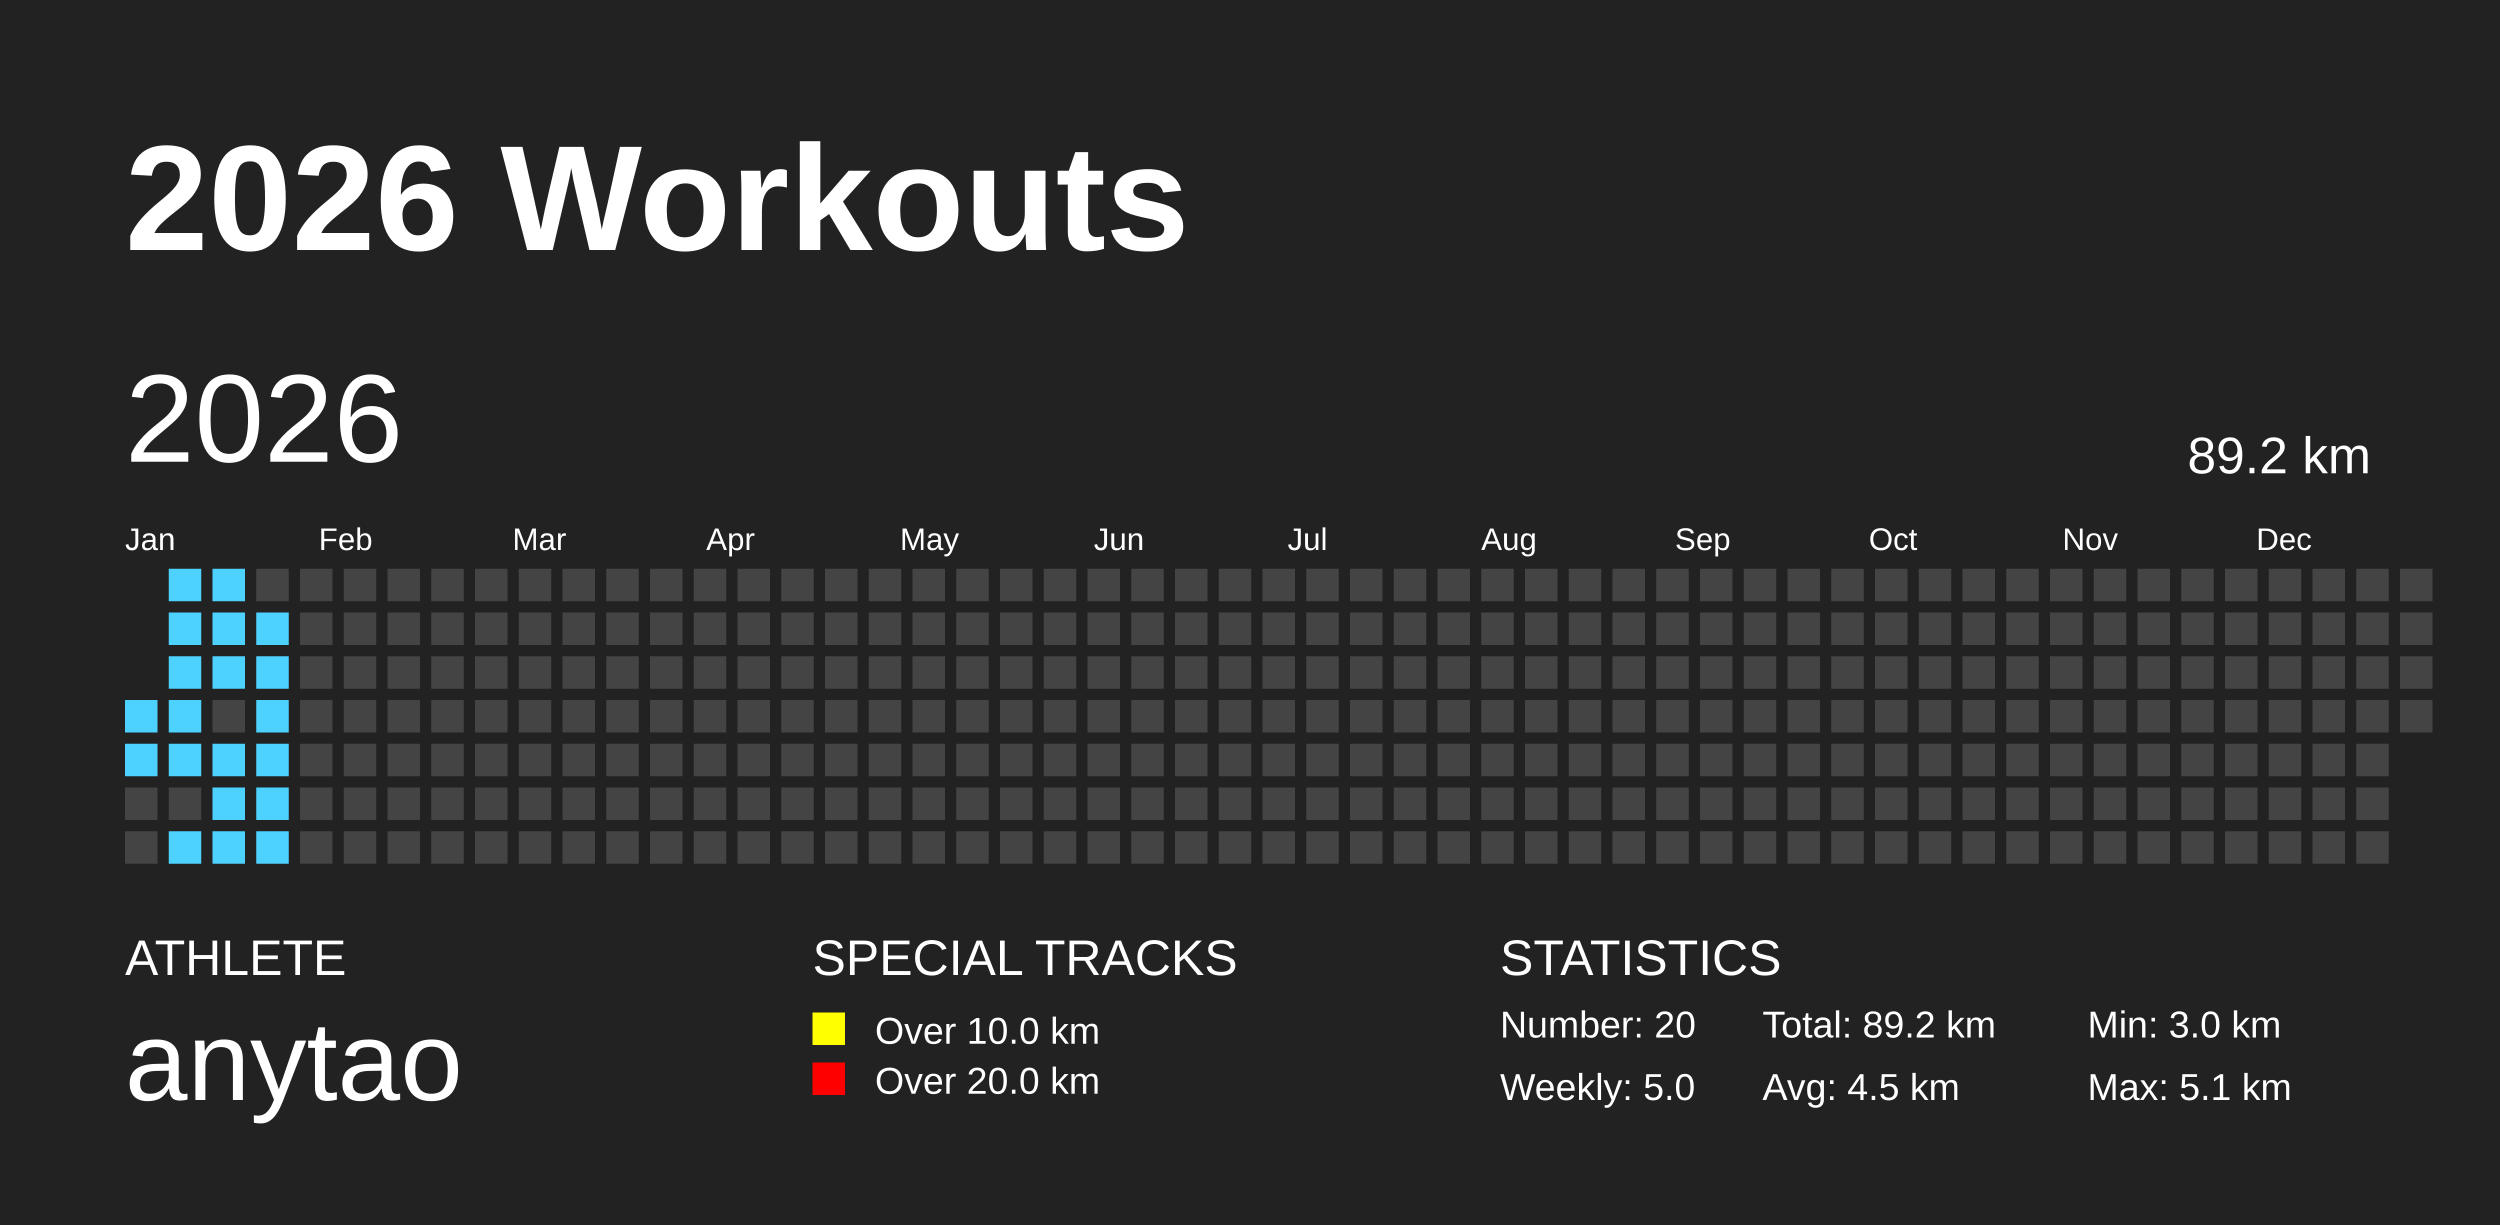
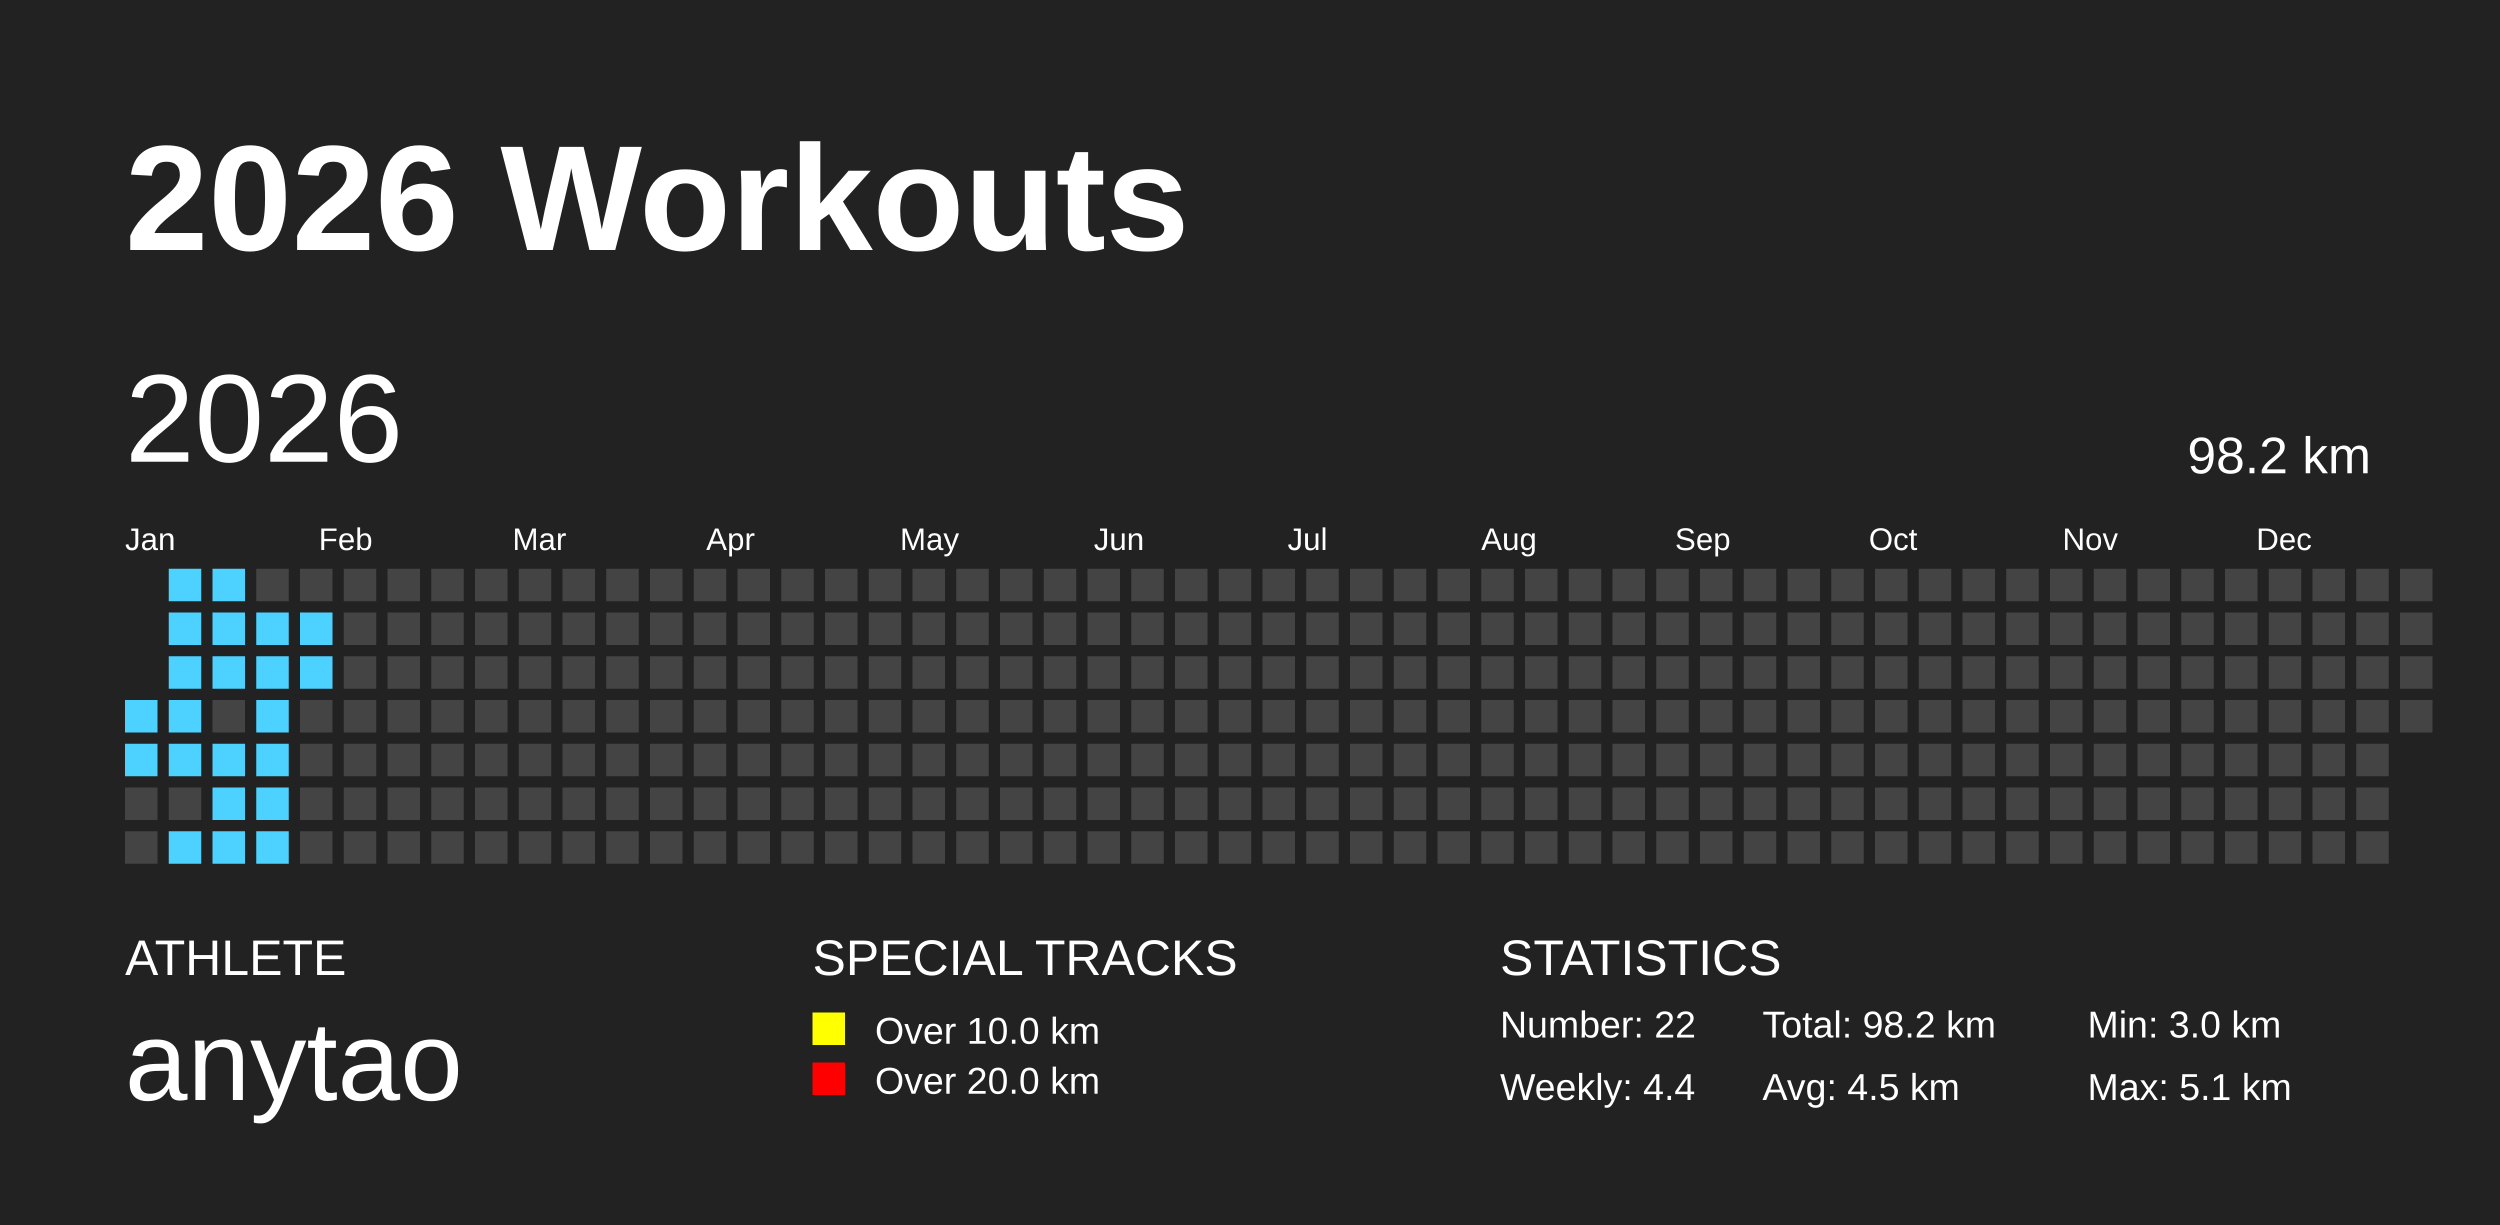
<svg xmlns="http://www.w3.org/2000/svg" baseProfile="full" height="98mm" version="1.1" viewBox="0,0,200,98" width="200mm">
  <defs />
  <rect fill="#222222" height="98" width="200" x="0" y="0" />
  <text fill="#FFFFFF" style="font-size:12px; font-family:Arial; font-weight:bold;" x="10" y="20">2026 Workouts</text>
  <text fill="#FFFFFF" style="font-size:4px; font-family:Arial" x="10" y="78">ATHLETE</text>
  <text fill="#FFFFFF" style="font-size:9px; font-family:Arial" x="10" y="88">anytao</text>
  <text fill="#FFFFFF" style="font-size:4px; font-family:Arial" x="65" y="78">SPECIAL TRACKS</text>
  <rect fill="yellow" height="2.6" width="2.6" x="65" y="81" />
  <text fill="#FFFFFF" style="font-size:3px; font-family:Arial" x="70" y="83.5">Over 10.0 km</text>
  <rect fill="red" height="2.6" width="2.6" x="65" y="85" />
  <text fill="#FFFFFF" style="font-size:3px; font-family:Arial" x="70" y="87.5">Over 20.0 km</text>
  <text fill="#FFFFFF" style="font-size:4px; font-family:Arial" x="120" y="78">STATISTICS</text>
-   <text fill="#FFFFFF" style="font-size:3px; font-family:Arial" x="120" y="83">Number: 20</text>
-   <text fill="#FFFFFF" style="font-size:3px; font-family:Arial" x="120" y="88">Weekly: 5.0</text>
-   <text fill="#FFFFFF" style="font-size:3px; font-family:Arial" x="141" y="83">Total: 89.2 km</text>
+   <text fill="#FFFFFF" style="font-size:3px; font-family:Arial" x="120" y="83">Number: 22</text>
+   <text fill="#FFFFFF" style="font-size:3px; font-family:Arial" x="120" y="88">Weekly: 4.4</text>
+   <text fill="#FFFFFF" style="font-size:3px; font-family:Arial" x="141" y="83">Total: 98.2 km</text>
  <text fill="#FFFFFF" style="font-size:3px; font-family:Arial" x="141" y="88">Avg: 4.5 km</text>
  <text fill="#FFFFFF" style="font-size:3px; font-family:Arial" x="167" y="83">Min: 3.0 km</text>
  <text fill="#FFFFFF" style="font-size:3px; font-family:Arial" x="167" y="88">Max: 5.1 km</text>
  <text dominant-baseline="hanging" fill="#FFFFFF" style="font-size:10.0px; font-family:Arial;" x="10" y="30">2026</text>
-   <text dominant-baseline="hanging" fill="#FFFFFF" style="font-size:4.125px; font-family:Arial;" x="175" y="35">89.2 km</text>
+   <text dominant-baseline="hanging" fill="#FFFFFF" style="font-size:4.125px; font-family:Arial;" x="175" y="35">98.2 km</text>
  <text fill="#FFFFFF" style="font-size:2.5px; font-family:Arial" x="10.0" y="44">Jan</text>
  <text fill="#FFFFFF" style="font-size:2.5px; font-family:Arial" x="25.5" y="44">Feb</text>
  <text fill="#FFFFFF" style="font-size:2.5px; font-family:Arial" x="41.0" y="44">Mar</text>
  <text fill="#FFFFFF" style="font-size:2.5px; font-family:Arial" x="56.5" y="44">Apr</text>
  <text fill="#FFFFFF" style="font-size:2.5px; font-family:Arial" x="72.0" y="44">May</text>
  <text fill="#FFFFFF" style="font-size:2.5px; font-family:Arial" x="87.5" y="44">Jun</text>
  <text fill="#FFFFFF" style="font-size:2.5px; font-family:Arial" x="103.0" y="44">Jul</text>
  <text fill="#FFFFFF" style="font-size:2.5px; font-family:Arial" x="118.5" y="44">Aug</text>
  <text fill="#FFFFFF" style="font-size:2.5px; font-family:Arial" x="134.0" y="44">Sep</text>
  <text fill="#FFFFFF" style="font-size:2.5px; font-family:Arial" x="149.5" y="44">Oct</text>
  <text fill="#FFFFFF" style="font-size:2.5px; font-family:Arial" x="165.0" y="44">Nov</text>
  <text fill="#FFFFFF" style="font-size:2.5px; font-family:Arial" x="180.5" y="44">Dec</text>
  <rect fill="#4DD2FF" height="2.6" width="2.6" x="10.0" y="56.0" />
  <rect fill="#4DD2FF" height="2.6" width="2.6" x="10.0" y="59.5" />
  <rect fill="#444444" height="2.6" width="2.6" x="10.0" y="63.0" />
  <rect fill="#444444" height="2.6" width="2.6" x="10.0" y="66.5" />
  <rect fill="#4DD2FF" height="2.6" width="2.6" x="13.5" y="45.5" />
  <rect fill="#4DD2FF" height="2.6" width="2.6" x="13.5" y="49.0" />
  <rect fill="#4DD2FF" height="2.6" width="2.6" x="13.5" y="52.5" />
  <rect fill="#4DD2FF" height="2.6" width="2.6" x="13.5" y="56.0" />
  <rect fill="#4DD2FF" height="2.6" width="2.6" x="13.5" y="59.5" />
  <rect fill="#444444" height="2.6" width="2.6" x="13.5" y="63.0" />
  <rect fill="#4DD2FF" height="2.6" width="2.6" x="13.5" y="66.5" />
  <rect fill="#4DD2FF" height="2.6" width="2.6" x="17.0" y="45.5" />
  <rect fill="#4DD2FF" height="2.6" width="2.6" x="17.0" y="49.0" />
  <rect fill="#4DD2FF" height="2.6" width="2.6" x="17.0" y="52.5" />
  <rect fill="#444444" height="2.6" width="2.6" x="17.0" y="56.0" />
  <rect fill="#4DD2FF" height="2.6" width="2.6" x="17.0" y="59.5" />
  <rect fill="#4DD2FF" height="2.6" width="2.6" x="17.0" y="63.0" />
  <rect fill="#4DD2FF" height="2.6" width="2.6" x="17.0" y="66.5" />
  <rect fill="#444444" height="2.6" width="2.6" x="20.5" y="45.5" />
  <rect fill="#4DD2FF" height="2.6" width="2.6" x="20.5" y="49.0" />
  <rect fill="#4DD2FF" height="2.6" width="2.6" x="20.5" y="52.5" />
  <rect fill="#4DD2FF" height="2.6" width="2.6" x="20.5" y="56.0" />
  <rect fill="#4DD2FF" height="2.6" width="2.6" x="20.5" y="59.5" />
  <rect fill="#4DD2FF" height="2.6" width="2.6" x="20.5" y="63.0" />
  <rect fill="#4DD2FF" height="2.6" width="2.6" x="20.5" y="66.5" />
  <rect fill="#444444" height="2.6" width="2.6" x="24.0" y="45.5" />
-   <rect fill="#444444" height="2.6" width="2.6" x="24.0" y="49.0" />
-   <rect fill="#444444" height="2.6" width="2.6" x="24.0" y="52.5" />
+   <rect fill="#4DD2FF" height="2.6" width="2.6" x="24.0" y="49.0" />
+   <rect fill="#4DD2FF" height="2.6" width="2.6" x="24.0" y="52.5" />
  <rect fill="#444444" height="2.6" width="2.6" x="24.0" y="56.0" />
  <rect fill="#444444" height="2.6" width="2.6" x="24.0" y="59.5" />
  <rect fill="#444444" height="2.6" width="2.6" x="24.0" y="63.0" />
  <rect fill="#444444" height="2.6" width="2.6" x="24.0" y="66.5" />
  <rect fill="#444444" height="2.6" width="2.6" x="27.5" y="45.5" />
  <rect fill="#444444" height="2.6" width="2.6" x="27.5" y="49.0" />
  <rect fill="#444444" height="2.6" width="2.6" x="27.5" y="52.5" />
  <rect fill="#444444" height="2.6" width="2.6" x="27.5" y="56.0" />
  <rect fill="#444444" height="2.6" width="2.6" x="27.5" y="59.5" />
  <rect fill="#444444" height="2.6" width="2.6" x="27.5" y="63.0" />
  <rect fill="#444444" height="2.6" width="2.6" x="27.5" y="66.5" />
  <rect fill="#444444" height="2.6" width="2.6" x="31.0" y="45.5" />
  <rect fill="#444444" height="2.6" width="2.6" x="31.0" y="49.0" />
  <rect fill="#444444" height="2.6" width="2.6" x="31.0" y="52.5" />
  <rect fill="#444444" height="2.6" width="2.6" x="31.0" y="56.0" />
  <rect fill="#444444" height="2.6" width="2.6" x="31.0" y="59.5" />
  <rect fill="#444444" height="2.6" width="2.6" x="31.0" y="63.0" />
  <rect fill="#444444" height="2.6" width="2.6" x="31.0" y="66.5" />
  <rect fill="#444444" height="2.6" width="2.6" x="34.5" y="45.5" />
  <rect fill="#444444" height="2.6" width="2.6" x="34.5" y="49.0" />
  <rect fill="#444444" height="2.6" width="2.6" x="34.5" y="52.5" />
  <rect fill="#444444" height="2.6" width="2.6" x="34.5" y="56.0" />
  <rect fill="#444444" height="2.6" width="2.6" x="34.5" y="59.5" />
  <rect fill="#444444" height="2.6" width="2.6" x="34.5" y="63.0" />
  <rect fill="#444444" height="2.6" width="2.6" x="34.5" y="66.5" />
  <rect fill="#444444" height="2.6" width="2.6" x="38.0" y="45.5" />
  <rect fill="#444444" height="2.6" width="2.6" x="38.0" y="49.0" />
  <rect fill="#444444" height="2.6" width="2.6" x="38.0" y="52.5" />
  <rect fill="#444444" height="2.6" width="2.6" x="38.0" y="56.0" />
  <rect fill="#444444" height="2.6" width="2.6" x="38.0" y="59.5" />
  <rect fill="#444444" height="2.6" width="2.6" x="38.0" y="63.0" />
  <rect fill="#444444" height="2.6" width="2.6" x="38.0" y="66.5" />
  <rect fill="#444444" height="2.6" width="2.6" x="41.5" y="45.5" />
  <rect fill="#444444" height="2.6" width="2.6" x="41.5" y="49.0" />
  <rect fill="#444444" height="2.6" width="2.6" x="41.5" y="52.5" />
  <rect fill="#444444" height="2.6" width="2.6" x="41.5" y="56.0" />
  <rect fill="#444444" height="2.6" width="2.6" x="41.5" y="59.5" />
  <rect fill="#444444" height="2.6" width="2.6" x="41.5" y="63.0" />
  <rect fill="#444444" height="2.6" width="2.6" x="41.5" y="66.5" />
  <rect fill="#444444" height="2.6" width="2.6" x="45.0" y="45.5" />
  <rect fill="#444444" height="2.6" width="2.6" x="45.0" y="49.0" />
  <rect fill="#444444" height="2.6" width="2.6" x="45.0" y="52.5" />
  <rect fill="#444444" height="2.6" width="2.6" x="45.0" y="56.0" />
  <rect fill="#444444" height="2.6" width="2.6" x="45.0" y="59.5" />
  <rect fill="#444444" height="2.6" width="2.6" x="45.0" y="63.0" />
  <rect fill="#444444" height="2.6" width="2.6" x="45.0" y="66.5" />
  <rect fill="#444444" height="2.6" width="2.6" x="48.5" y="45.5" />
  <rect fill="#444444" height="2.6" width="2.6" x="48.5" y="49.0" />
  <rect fill="#444444" height="2.6" width="2.6" x="48.5" y="52.5" />
  <rect fill="#444444" height="2.6" width="2.6" x="48.5" y="56.0" />
  <rect fill="#444444" height="2.6" width="2.6" x="48.5" y="59.5" />
  <rect fill="#444444" height="2.6" width="2.6" x="48.5" y="63.0" />
  <rect fill="#444444" height="2.6" width="2.6" x="48.5" y="66.5" />
  <rect fill="#444444" height="2.6" width="2.6" x="52.0" y="45.5" />
  <rect fill="#444444" height="2.6" width="2.6" x="52.0" y="49.0" />
  <rect fill="#444444" height="2.6" width="2.6" x="52.0" y="52.5" />
  <rect fill="#444444" height="2.6" width="2.6" x="52.0" y="56.0" />
  <rect fill="#444444" height="2.6" width="2.6" x="52.0" y="59.5" />
  <rect fill="#444444" height="2.6" width="2.6" x="52.0" y="63.0" />
  <rect fill="#444444" height="2.6" width="2.6" x="52.0" y="66.5" />
  <rect fill="#444444" height="2.6" width="2.6" x="55.5" y="45.5" />
  <rect fill="#444444" height="2.6" width="2.6" x="55.5" y="49.0" />
  <rect fill="#444444" height="2.6" width="2.6" x="55.5" y="52.5" />
  <rect fill="#444444" height="2.6" width="2.6" x="55.5" y="56.0" />
  <rect fill="#444444" height="2.6" width="2.6" x="55.5" y="59.5" />
  <rect fill="#444444" height="2.6" width="2.6" x="55.5" y="63.0" />
  <rect fill="#444444" height="2.6" width="2.6" x="55.5" y="66.5" />
  <rect fill="#444444" height="2.6" width="2.6" x="59.0" y="45.5" />
  <rect fill="#444444" height="2.6" width="2.6" x="59.0" y="49.0" />
  <rect fill="#444444" height="2.6" width="2.6" x="59.0" y="52.5" />
  <rect fill="#444444" height="2.6" width="2.6" x="59.0" y="56.0" />
  <rect fill="#444444" height="2.6" width="2.6" x="59.0" y="59.5" />
  <rect fill="#444444" height="2.6" width="2.6" x="59.0" y="63.0" />
  <rect fill="#444444" height="2.6" width="2.6" x="59.0" y="66.5" />
  <rect fill="#444444" height="2.6" width="2.6" x="62.5" y="45.5" />
  <rect fill="#444444" height="2.6" width="2.6" x="62.5" y="49.0" />
  <rect fill="#444444" height="2.6" width="2.6" x="62.5" y="52.5" />
  <rect fill="#444444" height="2.6" width="2.6" x="62.5" y="56.0" />
  <rect fill="#444444" height="2.6" width="2.6" x="62.5" y="59.5" />
  <rect fill="#444444" height="2.6" width="2.6" x="62.5" y="63.0" />
  <rect fill="#444444" height="2.6" width="2.6" x="62.5" y="66.5" />
  <rect fill="#444444" height="2.6" width="2.6" x="66.0" y="45.5" />
  <rect fill="#444444" height="2.6" width="2.6" x="66.0" y="49.0" />
  <rect fill="#444444" height="2.6" width="2.6" x="66.0" y="52.5" />
  <rect fill="#444444" height="2.6" width="2.6" x="66.0" y="56.0" />
  <rect fill="#444444" height="2.6" width="2.6" x="66.0" y="59.5" />
  <rect fill="#444444" height="2.6" width="2.6" x="66.0" y="63.0" />
  <rect fill="#444444" height="2.6" width="2.6" x="66.0" y="66.5" />
  <rect fill="#444444" height="2.6" width="2.6" x="69.5" y="45.5" />
  <rect fill="#444444" height="2.6" width="2.6" x="69.5" y="49.0" />
  <rect fill="#444444" height="2.6" width="2.6" x="69.5" y="52.5" />
  <rect fill="#444444" height="2.6" width="2.6" x="69.5" y="56.0" />
  <rect fill="#444444" height="2.6" width="2.6" x="69.5" y="59.5" />
  <rect fill="#444444" height="2.6" width="2.6" x="69.5" y="63.0" />
  <rect fill="#444444" height="2.6" width="2.6" x="69.5" y="66.5" />
  <rect fill="#444444" height="2.6" width="2.6" x="73.0" y="45.5" />
  <rect fill="#444444" height="2.6" width="2.6" x="73.0" y="49.0" />
  <rect fill="#444444" height="2.6" width="2.6" x="73.0" y="52.5" />
  <rect fill="#444444" height="2.6" width="2.6" x="73.0" y="56.0" />
  <rect fill="#444444" height="2.6" width="2.6" x="73.0" y="59.5" />
  <rect fill="#444444" height="2.6" width="2.6" x="73.0" y="63.0" />
  <rect fill="#444444" height="2.6" width="2.6" x="73.0" y="66.5" />
  <rect fill="#444444" height="2.6" width="2.6" x="76.5" y="45.5" />
  <rect fill="#444444" height="2.6" width="2.6" x="76.5" y="49.0" />
  <rect fill="#444444" height="2.6" width="2.6" x="76.5" y="52.5" />
  <rect fill="#444444" height="2.6" width="2.6" x="76.5" y="56.0" />
  <rect fill="#444444" height="2.6" width="2.6" x="76.5" y="59.5" />
  <rect fill="#444444" height="2.6" width="2.6" x="76.5" y="63.0" />
  <rect fill="#444444" height="2.6" width="2.6" x="76.5" y="66.5" />
  <rect fill="#444444" height="2.6" width="2.6" x="80.0" y="45.5" />
  <rect fill="#444444" height="2.6" width="2.6" x="80.0" y="49.0" />
  <rect fill="#444444" height="2.6" width="2.6" x="80.0" y="52.5" />
  <rect fill="#444444" height="2.6" width="2.6" x="80.0" y="56.0" />
  <rect fill="#444444" height="2.6" width="2.6" x="80.0" y="59.5" />
  <rect fill="#444444" height="2.6" width="2.6" x="80.0" y="63.0" />
  <rect fill="#444444" height="2.6" width="2.6" x="80.0" y="66.5" />
  <rect fill="#444444" height="2.6" width="2.6" x="83.5" y="45.5" />
  <rect fill="#444444" height="2.6" width="2.6" x="83.5" y="49.0" />
  <rect fill="#444444" height="2.6" width="2.6" x="83.5" y="52.5" />
  <rect fill="#444444" height="2.6" width="2.6" x="83.5" y="56.0" />
  <rect fill="#444444" height="2.6" width="2.6" x="83.5" y="59.5" />
  <rect fill="#444444" height="2.6" width="2.6" x="83.5" y="63.0" />
  <rect fill="#444444" height="2.6" width="2.6" x="83.5" y="66.5" />
  <rect fill="#444444" height="2.6" width="2.6" x="87.0" y="45.5" />
  <rect fill="#444444" height="2.6" width="2.6" x="87.0" y="49.0" />
  <rect fill="#444444" height="2.6" width="2.6" x="87.0" y="52.5" />
  <rect fill="#444444" height="2.6" width="2.6" x="87.0" y="56.0" />
  <rect fill="#444444" height="2.6" width="2.6" x="87.0" y="59.5" />
  <rect fill="#444444" height="2.6" width="2.6" x="87.0" y="63.0" />
  <rect fill="#444444" height="2.6" width="2.6" x="87.0" y="66.5" />
  <rect fill="#444444" height="2.6" width="2.6" x="90.5" y="45.5" />
  <rect fill="#444444" height="2.6" width="2.6" x="90.5" y="49.0" />
  <rect fill="#444444" height="2.6" width="2.6" x="90.5" y="52.5" />
  <rect fill="#444444" height="2.6" width="2.6" x="90.5" y="56.0" />
  <rect fill="#444444" height="2.6" width="2.6" x="90.5" y="59.5" />
  <rect fill="#444444" height="2.6" width="2.6" x="90.5" y="63.0" />
  <rect fill="#444444" height="2.6" width="2.6" x="90.5" y="66.5" />
  <rect fill="#444444" height="2.6" width="2.6" x="94.0" y="45.5" />
  <rect fill="#444444" height="2.6" width="2.6" x="94.0" y="49.0" />
  <rect fill="#444444" height="2.6" width="2.6" x="94.0" y="52.5" />
  <rect fill="#444444" height="2.6" width="2.6" x="94.0" y="56.0" />
  <rect fill="#444444" height="2.6" width="2.6" x="94.0" y="59.5" />
  <rect fill="#444444" height="2.6" width="2.6" x="94.0" y="63.0" />
  <rect fill="#444444" height="2.6" width="2.6" x="94.0" y="66.5" />
  <rect fill="#444444" height="2.6" width="2.6" x="97.5" y="45.5" />
  <rect fill="#444444" height="2.6" width="2.6" x="97.5" y="49.0" />
  <rect fill="#444444" height="2.6" width="2.6" x="97.5" y="52.5" />
  <rect fill="#444444" height="2.6" width="2.6" x="97.5" y="56.0" />
  <rect fill="#444444" height="2.6" width="2.6" x="97.5" y="59.5" />
  <rect fill="#444444" height="2.6" width="2.6" x="97.5" y="63.0" />
  <rect fill="#444444" height="2.6" width="2.6" x="97.5" y="66.5" />
  <rect fill="#444444" height="2.6" width="2.6" x="101.0" y="45.5" />
  <rect fill="#444444" height="2.6" width="2.6" x="101.0" y="49.0" />
  <rect fill="#444444" height="2.6" width="2.6" x="101.0" y="52.5" />
  <rect fill="#444444" height="2.6" width="2.6" x="101.0" y="56.0" />
  <rect fill="#444444" height="2.6" width="2.6" x="101.0" y="59.5" />
  <rect fill="#444444" height="2.6" width="2.6" x="101.0" y="63.0" />
  <rect fill="#444444" height="2.6" width="2.6" x="101.0" y="66.5" />
  <rect fill="#444444" height="2.6" width="2.6" x="104.5" y="45.5" />
  <rect fill="#444444" height="2.6" width="2.6" x="104.5" y="49.0" />
  <rect fill="#444444" height="2.6" width="2.6" x="104.5" y="52.5" />
  <rect fill="#444444" height="2.6" width="2.6" x="104.5" y="56.0" />
  <rect fill="#444444" height="2.6" width="2.6" x="104.5" y="59.5" />
  <rect fill="#444444" height="2.6" width="2.6" x="104.5" y="63.0" />
  <rect fill="#444444" height="2.6" width="2.6" x="104.5" y="66.5" />
  <rect fill="#444444" height="2.6" width="2.6" x="108.0" y="45.5" />
  <rect fill="#444444" height="2.6" width="2.6" x="108.0" y="49.0" />
  <rect fill="#444444" height="2.6" width="2.6" x="108.0" y="52.5" />
  <rect fill="#444444" height="2.6" width="2.6" x="108.0" y="56.0" />
  <rect fill="#444444" height="2.6" width="2.6" x="108.0" y="59.5" />
  <rect fill="#444444" height="2.6" width="2.6" x="108.0" y="63.0" />
  <rect fill="#444444" height="2.6" width="2.6" x="108.0" y="66.5" />
  <rect fill="#444444" height="2.6" width="2.6" x="111.5" y="45.5" />
  <rect fill="#444444" height="2.6" width="2.6" x="111.5" y="49.0" />
  <rect fill="#444444" height="2.6" width="2.6" x="111.5" y="52.5" />
  <rect fill="#444444" height="2.6" width="2.6" x="111.5" y="56.0" />
  <rect fill="#444444" height="2.6" width="2.6" x="111.5" y="59.5" />
  <rect fill="#444444" height="2.6" width="2.6" x="111.5" y="63.0" />
  <rect fill="#444444" height="2.6" width="2.6" x="111.5" y="66.5" />
  <rect fill="#444444" height="2.6" width="2.6" x="115.0" y="45.5" />
  <rect fill="#444444" height="2.6" width="2.6" x="115.0" y="49.0" />
  <rect fill="#444444" height="2.6" width="2.6" x="115.0" y="52.5" />
  <rect fill="#444444" height="2.6" width="2.6" x="115.0" y="56.0" />
  <rect fill="#444444" height="2.6" width="2.6" x="115.0" y="59.5" />
  <rect fill="#444444" height="2.6" width="2.6" x="115.0" y="63.0" />
  <rect fill="#444444" height="2.6" width="2.6" x="115.0" y="66.5" />
  <rect fill="#444444" height="2.6" width="2.6" x="118.5" y="45.5" />
  <rect fill="#444444" height="2.6" width="2.6" x="118.5" y="49.0" />
  <rect fill="#444444" height="2.6" width="2.6" x="118.5" y="52.5" />
  <rect fill="#444444" height="2.6" width="2.6" x="118.5" y="56.0" />
  <rect fill="#444444" height="2.6" width="2.6" x="118.5" y="59.5" />
  <rect fill="#444444" height="2.6" width="2.6" x="118.5" y="63.0" />
  <rect fill="#444444" height="2.6" width="2.6" x="118.5" y="66.5" />
  <rect fill="#444444" height="2.6" width="2.6" x="122.0" y="45.5" />
  <rect fill="#444444" height="2.6" width="2.6" x="122.0" y="49.0" />
  <rect fill="#444444" height="2.6" width="2.6" x="122.0" y="52.5" />
  <rect fill="#444444" height="2.6" width="2.6" x="122.0" y="56.0" />
  <rect fill="#444444" height="2.6" width="2.6" x="122.0" y="59.5" />
  <rect fill="#444444" height="2.6" width="2.6" x="122.0" y="63.0" />
  <rect fill="#444444" height="2.6" width="2.6" x="122.0" y="66.5" />
  <rect fill="#444444" height="2.6" width="2.6" x="125.5" y="45.5" />
  <rect fill="#444444" height="2.6" width="2.6" x="125.5" y="49.0" />
  <rect fill="#444444" height="2.6" width="2.6" x="125.5" y="52.5" />
  <rect fill="#444444" height="2.6" width="2.6" x="125.5" y="56.0" />
  <rect fill="#444444" height="2.6" width="2.6" x="125.5" y="59.5" />
  <rect fill="#444444" height="2.6" width="2.6" x="125.5" y="63.0" />
  <rect fill="#444444" height="2.6" width="2.6" x="125.5" y="66.5" />
  <rect fill="#444444" height="2.6" width="2.6" x="129.0" y="45.5" />
  <rect fill="#444444" height="2.6" width="2.6" x="129.0" y="49.0" />
  <rect fill="#444444" height="2.6" width="2.6" x="129.0" y="52.5" />
  <rect fill="#444444" height="2.6" width="2.6" x="129.0" y="56.0" />
  <rect fill="#444444" height="2.6" width="2.6" x="129.0" y="59.5" />
  <rect fill="#444444" height="2.6" width="2.6" x="129.0" y="63.0" />
  <rect fill="#444444" height="2.6" width="2.6" x="129.0" y="66.5" />
  <rect fill="#444444" height="2.6" width="2.6" x="132.5" y="45.5" />
  <rect fill="#444444" height="2.6" width="2.6" x="132.5" y="49.0" />
  <rect fill="#444444" height="2.6" width="2.6" x="132.5" y="52.5" />
  <rect fill="#444444" height="2.6" width="2.6" x="132.5" y="56.0" />
  <rect fill="#444444" height="2.6" width="2.6" x="132.5" y="59.5" />
  <rect fill="#444444" height="2.6" width="2.6" x="132.5" y="63.0" />
  <rect fill="#444444" height="2.6" width="2.6" x="132.5" y="66.5" />
  <rect fill="#444444" height="2.6" width="2.6" x="136.0" y="45.5" />
  <rect fill="#444444" height="2.6" width="2.6" x="136.0" y="49.0" />
  <rect fill="#444444" height="2.6" width="2.6" x="136.0" y="52.5" />
  <rect fill="#444444" height="2.6" width="2.6" x="136.0" y="56.0" />
  <rect fill="#444444" height="2.6" width="2.6" x="136.0" y="59.5" />
  <rect fill="#444444" height="2.6" width="2.6" x="136.0" y="63.0" />
  <rect fill="#444444" height="2.6" width="2.6" x="136.0" y="66.5" />
  <rect fill="#444444" height="2.6" width="2.6" x="139.5" y="45.5" />
  <rect fill="#444444" height="2.6" width="2.6" x="139.5" y="49.0" />
  <rect fill="#444444" height="2.6" width="2.6" x="139.5" y="52.5" />
  <rect fill="#444444" height="2.6" width="2.6" x="139.5" y="56.0" />
  <rect fill="#444444" height="2.6" width="2.6" x="139.5" y="59.5" />
  <rect fill="#444444" height="2.6" width="2.6" x="139.5" y="63.0" />
  <rect fill="#444444" height="2.6" width="2.6" x="139.5" y="66.5" />
  <rect fill="#444444" height="2.6" width="2.6" x="143.0" y="45.5" />
  <rect fill="#444444" height="2.6" width="2.6" x="143.0" y="49.0" />
  <rect fill="#444444" height="2.6" width="2.6" x="143.0" y="52.5" />
  <rect fill="#444444" height="2.6" width="2.6" x="143.0" y="56.0" />
  <rect fill="#444444" height="2.6" width="2.6" x="143.0" y="59.5" />
  <rect fill="#444444" height="2.6" width="2.6" x="143.0" y="63.0" />
  <rect fill="#444444" height="2.6" width="2.6" x="143.0" y="66.5" />
  <rect fill="#444444" height="2.6" width="2.6" x="146.5" y="45.5" />
  <rect fill="#444444" height="2.6" width="2.6" x="146.5" y="49.0" />
  <rect fill="#444444" height="2.6" width="2.6" x="146.5" y="52.5" />
  <rect fill="#444444" height="2.6" width="2.6" x="146.5" y="56.0" />
  <rect fill="#444444" height="2.6" width="2.6" x="146.5" y="59.5" />
  <rect fill="#444444" height="2.6" width="2.6" x="146.5" y="63.0" />
  <rect fill="#444444" height="2.6" width="2.6" x="146.5" y="66.5" />
  <rect fill="#444444" height="2.6" width="2.6" x="150.0" y="45.5" />
  <rect fill="#444444" height="2.6" width="2.6" x="150.0" y="49.0" />
  <rect fill="#444444" height="2.6" width="2.6" x="150.0" y="52.5" />
  <rect fill="#444444" height="2.6" width="2.6" x="150.0" y="56.0" />
  <rect fill="#444444" height="2.6" width="2.6" x="150.0" y="59.5" />
  <rect fill="#444444" height="2.6" width="2.6" x="150.0" y="63.0" />
  <rect fill="#444444" height="2.6" width="2.6" x="150.0" y="66.5" />
  <rect fill="#444444" height="2.6" width="2.6" x="153.5" y="45.5" />
  <rect fill="#444444" height="2.6" width="2.6" x="153.5" y="49.0" />
  <rect fill="#444444" height="2.6" width="2.6" x="153.5" y="52.5" />
  <rect fill="#444444" height="2.6" width="2.6" x="153.5" y="56.0" />
  <rect fill="#444444" height="2.6" width="2.6" x="153.5" y="59.5" />
  <rect fill="#444444" height="2.6" width="2.6" x="153.5" y="63.0" />
  <rect fill="#444444" height="2.6" width="2.6" x="153.5" y="66.5" />
  <rect fill="#444444" height="2.6" width="2.6" x="157.0" y="45.5" />
  <rect fill="#444444" height="2.6" width="2.6" x="157.0" y="49.0" />
  <rect fill="#444444" height="2.6" width="2.6" x="157.0" y="52.5" />
  <rect fill="#444444" height="2.6" width="2.6" x="157.0" y="56.0" />
  <rect fill="#444444" height="2.6" width="2.6" x="157.0" y="59.5" />
  <rect fill="#444444" height="2.6" width="2.6" x="157.0" y="63.0" />
  <rect fill="#444444" height="2.6" width="2.6" x="157.0" y="66.5" />
  <rect fill="#444444" height="2.6" width="2.6" x="160.5" y="45.5" />
  <rect fill="#444444" height="2.6" width="2.6" x="160.5" y="49.0" />
  <rect fill="#444444" height="2.6" width="2.6" x="160.5" y="52.5" />
  <rect fill="#444444" height="2.6" width="2.6" x="160.5" y="56.0" />
  <rect fill="#444444" height="2.6" width="2.6" x="160.5" y="59.5" />
  <rect fill="#444444" height="2.6" width="2.6" x="160.5" y="63.0" />
  <rect fill="#444444" height="2.6" width="2.6" x="160.5" y="66.5" />
  <rect fill="#444444" height="2.6" width="2.6" x="164.0" y="45.5" />
  <rect fill="#444444" height="2.6" width="2.6" x="164.0" y="49.0" />
  <rect fill="#444444" height="2.6" width="2.6" x="164.0" y="52.5" />
  <rect fill="#444444" height="2.6" width="2.6" x="164.0" y="56.0" />
  <rect fill="#444444" height="2.6" width="2.6" x="164.0" y="59.5" />
  <rect fill="#444444" height="2.6" width="2.6" x="164.0" y="63.0" />
  <rect fill="#444444" height="2.6" width="2.6" x="164.0" y="66.5" />
  <rect fill="#444444" height="2.6" width="2.6" x="167.5" y="45.5" />
  <rect fill="#444444" height="2.6" width="2.6" x="167.5" y="49.0" />
  <rect fill="#444444" height="2.6" width="2.6" x="167.5" y="52.5" />
  <rect fill="#444444" height="2.6" width="2.6" x="167.5" y="56.0" />
  <rect fill="#444444" height="2.6" width="2.6" x="167.5" y="59.5" />
  <rect fill="#444444" height="2.6" width="2.6" x="167.5" y="63.0" />
  <rect fill="#444444" height="2.6" width="2.6" x="167.5" y="66.5" />
  <rect fill="#444444" height="2.6" width="2.6" x="171.0" y="45.5" />
  <rect fill="#444444" height="2.6" width="2.6" x="171.0" y="49.0" />
  <rect fill="#444444" height="2.6" width="2.6" x="171.0" y="52.5" />
  <rect fill="#444444" height="2.6" width="2.6" x="171.0" y="56.0" />
  <rect fill="#444444" height="2.6" width="2.6" x="171.0" y="59.5" />
  <rect fill="#444444" height="2.6" width="2.6" x="171.0" y="63.0" />
  <rect fill="#444444" height="2.6" width="2.6" x="171.0" y="66.5" />
  <rect fill="#444444" height="2.6" width="2.6" x="174.5" y="45.5" />
  <rect fill="#444444" height="2.6" width="2.6" x="174.5" y="49.0" />
  <rect fill="#444444" height="2.6" width="2.6" x="174.5" y="52.5" />
  <rect fill="#444444" height="2.6" width="2.6" x="174.5" y="56.0" />
  <rect fill="#444444" height="2.6" width="2.6" x="174.5" y="59.5" />
  <rect fill="#444444" height="2.6" width="2.6" x="174.5" y="63.0" />
  <rect fill="#444444" height="2.6" width="2.6" x="174.5" y="66.5" />
  <rect fill="#444444" height="2.6" width="2.6" x="178.0" y="45.5" />
  <rect fill="#444444" height="2.6" width="2.6" x="178.0" y="49.0" />
  <rect fill="#444444" height="2.6" width="2.6" x="178.0" y="52.5" />
  <rect fill="#444444" height="2.6" width="2.6" x="178.0" y="56.0" />
  <rect fill="#444444" height="2.6" width="2.6" x="178.0" y="59.5" />
  <rect fill="#444444" height="2.6" width="2.6" x="178.0" y="63.0" />
  <rect fill="#444444" height="2.6" width="2.6" x="178.0" y="66.5" />
  <rect fill="#444444" height="2.6" width="2.6" x="181.5" y="45.5" />
  <rect fill="#444444" height="2.6" width="2.6" x="181.5" y="49.0" />
  <rect fill="#444444" height="2.6" width="2.6" x="181.5" y="52.5" />
  <rect fill="#444444" height="2.6" width="2.6" x="181.5" y="56.0" />
  <rect fill="#444444" height="2.6" width="2.6" x="181.5" y="59.5" />
  <rect fill="#444444" height="2.6" width="2.6" x="181.5" y="63.0" />
  <rect fill="#444444" height="2.6" width="2.6" x="181.5" y="66.5" />
  <rect fill="#444444" height="2.6" width="2.6" x="185.0" y="45.5" />
  <rect fill="#444444" height="2.6" width="2.6" x="185.0" y="49.0" />
  <rect fill="#444444" height="2.6" width="2.6" x="185.0" y="52.5" />
  <rect fill="#444444" height="2.6" width="2.6" x="185.0" y="56.0" />
  <rect fill="#444444" height="2.6" width="2.6" x="185.0" y="59.5" />
  <rect fill="#444444" height="2.6" width="2.6" x="185.0" y="63.0" />
  <rect fill="#444444" height="2.6" width="2.6" x="185.0" y="66.5" />
  <rect fill="#444444" height="2.6" width="2.6" x="188.5" y="45.5" />
  <rect fill="#444444" height="2.6" width="2.6" x="188.5" y="49.0" />
  <rect fill="#444444" height="2.6" width="2.6" x="188.5" y="52.5" />
  <rect fill="#444444" height="2.6" width="2.6" x="188.5" y="56.0" />
  <rect fill="#444444" height="2.6" width="2.6" x="188.5" y="59.5" />
  <rect fill="#444444" height="2.6" width="2.6" x="188.5" y="63.0" />
  <rect fill="#444444" height="2.6" width="2.6" x="188.5" y="66.5" />
  <rect fill="#444444" height="2.6" width="2.6" x="192.0" y="45.5" />
  <rect fill="#444444" height="2.6" width="2.6" x="192.0" y="49.0" />
  <rect fill="#444444" height="2.6" width="2.6" x="192.0" y="52.5" />
  <rect fill="#444444" height="2.6" width="2.6" x="192.0" y="56.0" />
</svg>
